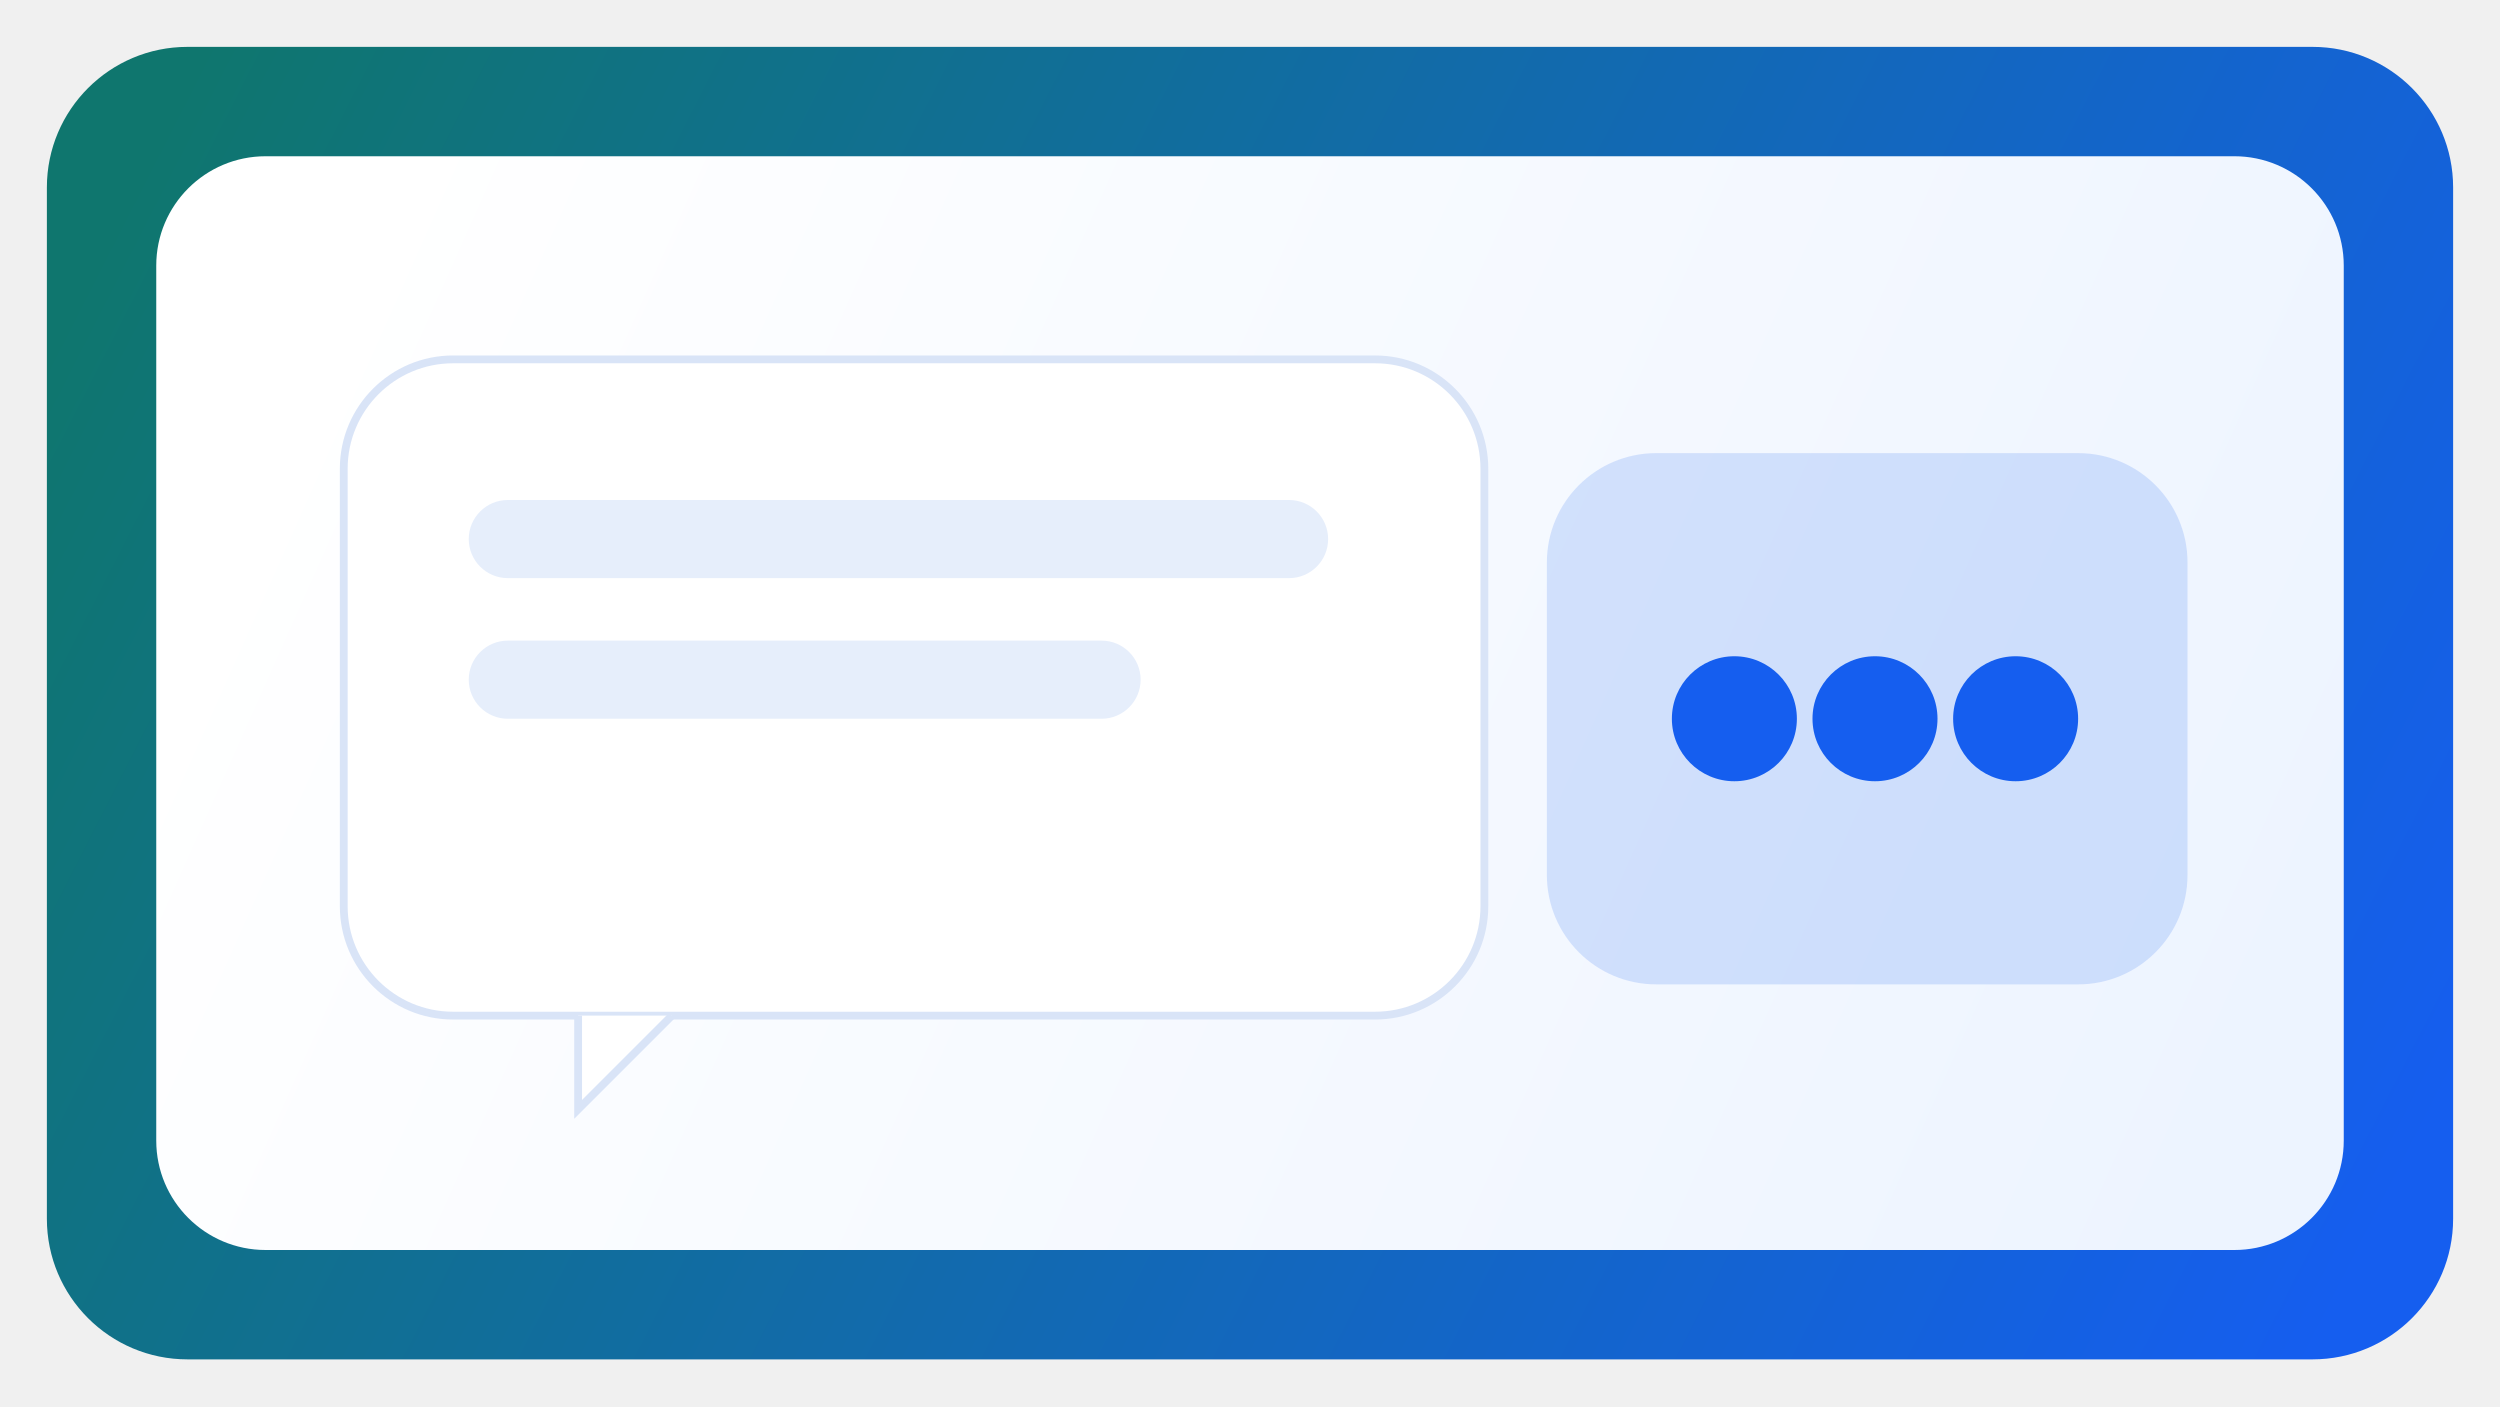
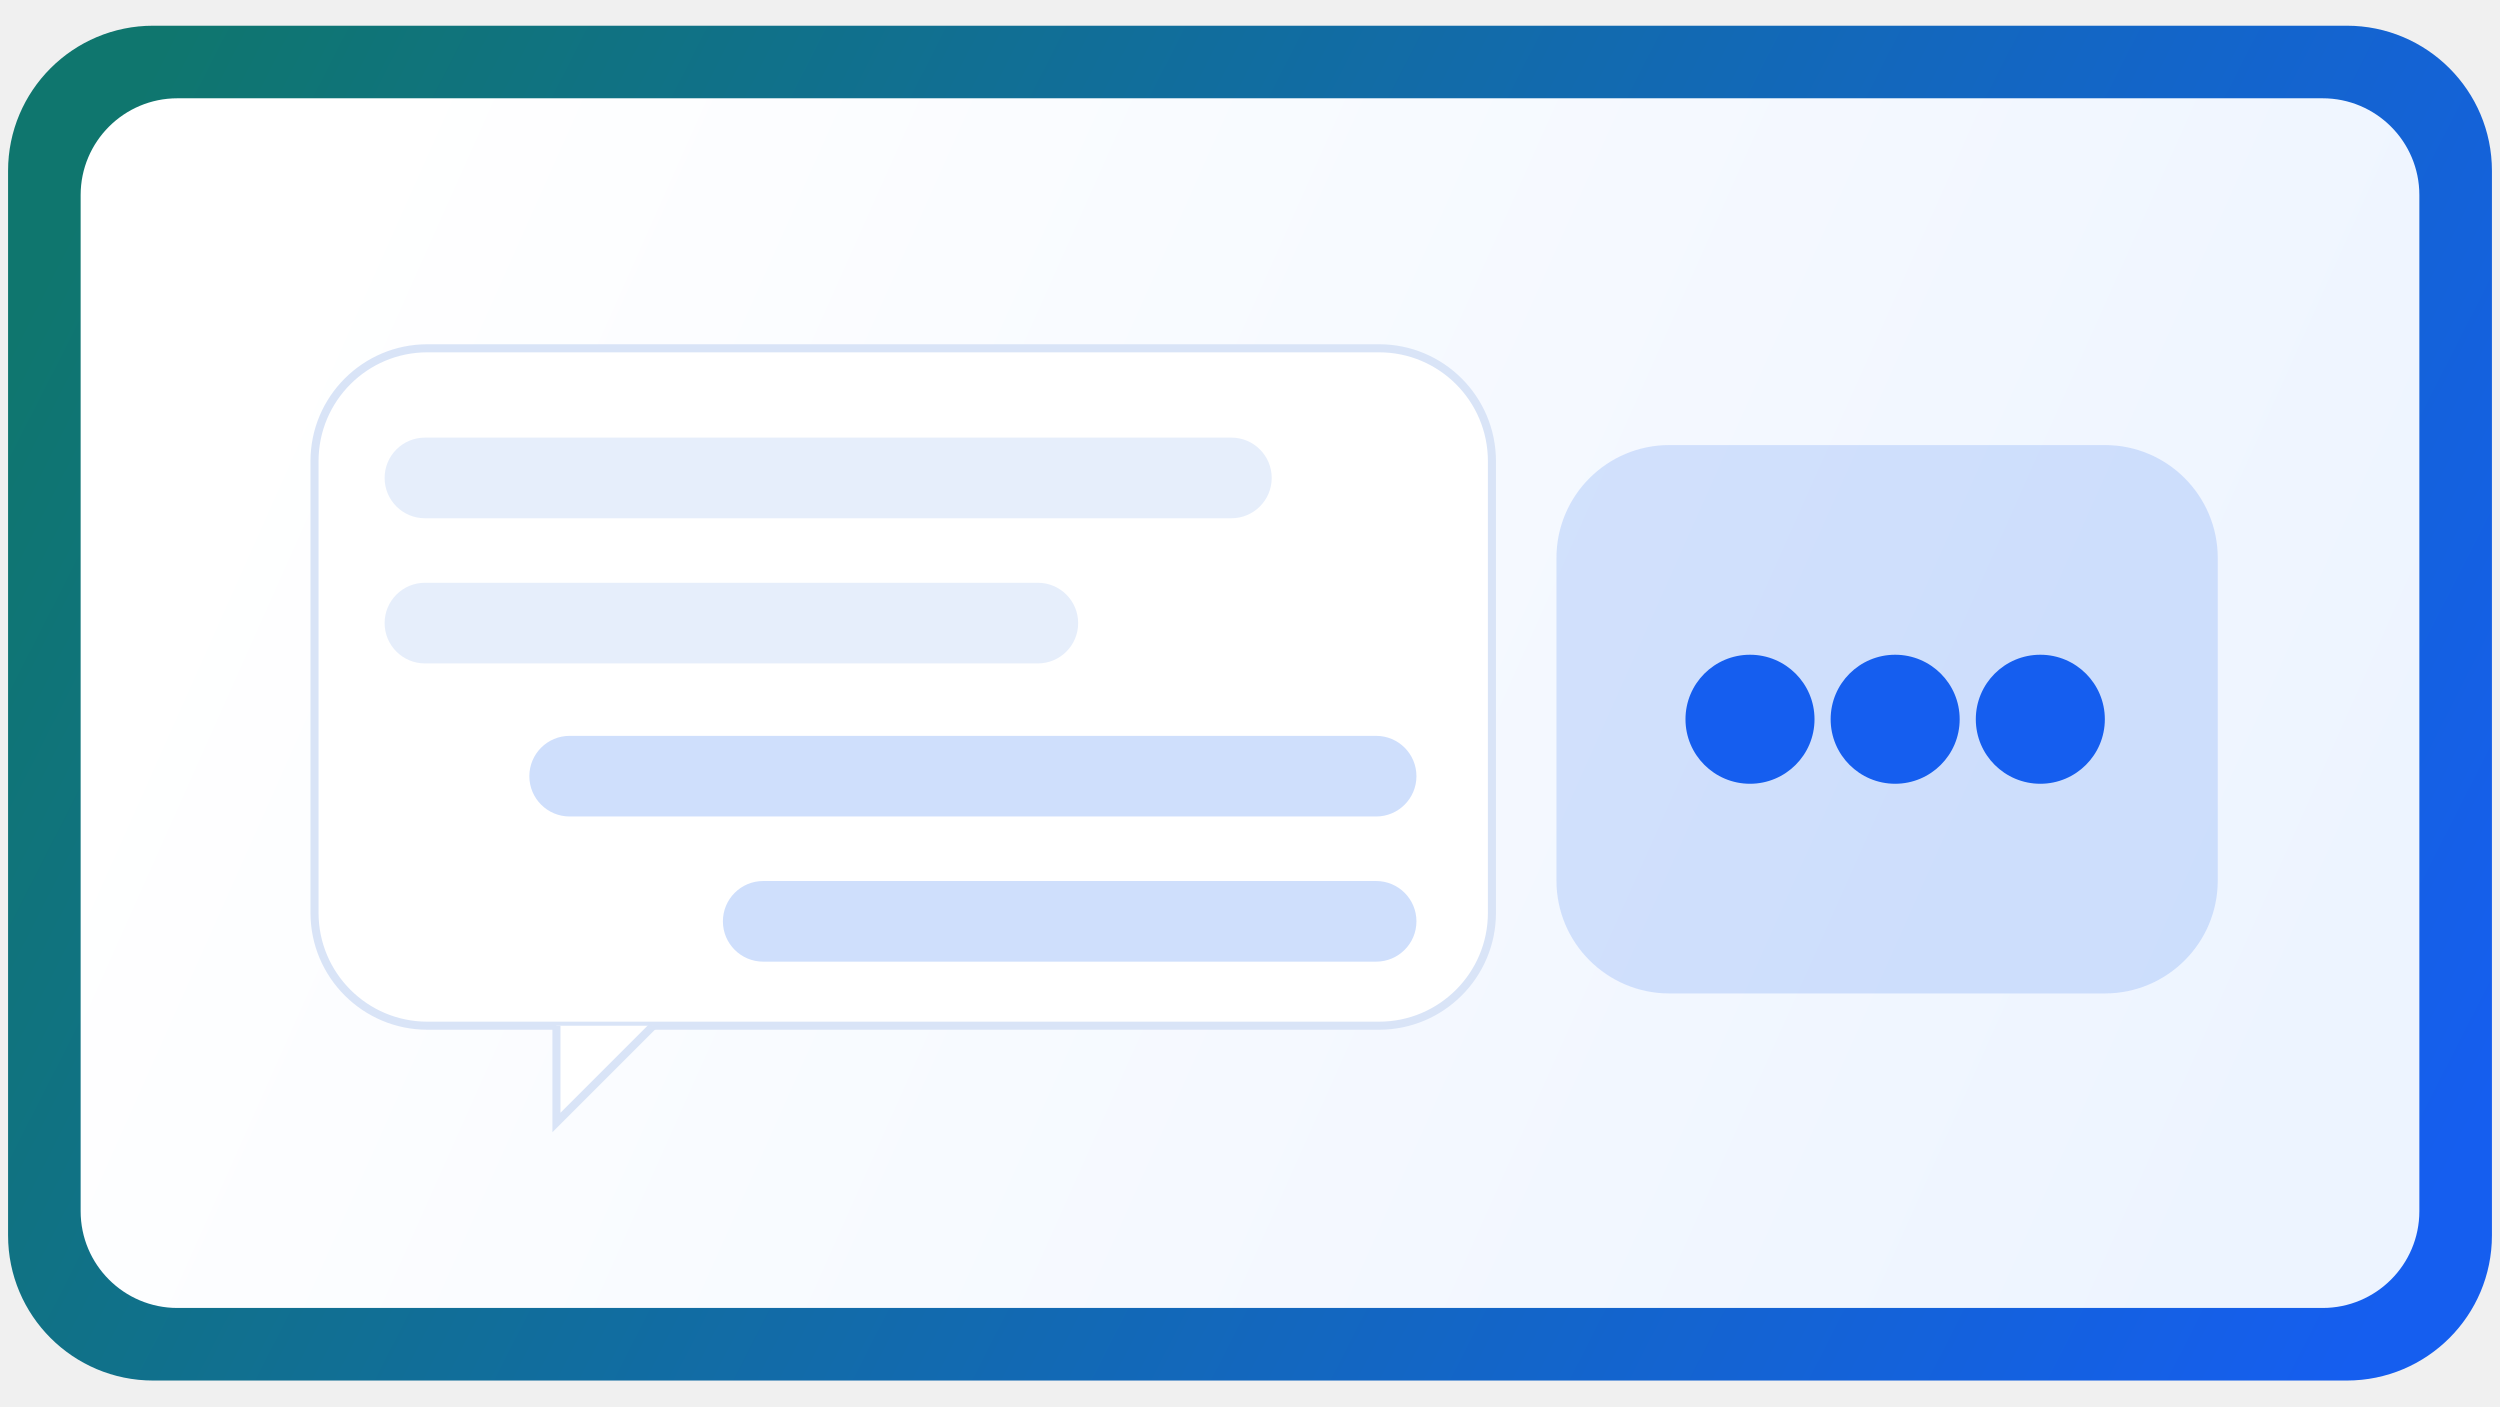
- <svg xmlns="http://www.w3.org/2000/svg" width="320" height="180" viewBox="0 0 320 180" fill="none">
+ <svg xmlns="http://www.w3.org/2000/svg" width="320" height="180" viewBox="5 3 310 174" fill="none">
  <defs>
    <linearGradient id="bg" x1="20" y1="18" x2="302" y2="162" gradientUnits="userSpaceOnUse">
      <stop stop-color="#0F766E" />
      <stop offset="1" stop-color="#155EEF" />
    </linearGradient>
    <linearGradient id="panel" x1="42" y1="40" x2="284" y2="148" gradientUnits="userSpaceOnUse">
      <stop stop-color="#FFFFFF" />
      <stop offset="1" stop-color="#EDF4FF" />
    </linearGradient>
  </defs>
  <rect x="6" y="6" width="308" height="168" rx="18" fill="url(#bg)" />
-   <rect x="20" y="20" width="280" height="140" rx="14" fill="url(#panel)" />
+   <rect x="15" y="15" width="290" height="150" rx="12" fill="url(#panel)" />
  <rect x="44" y="46" width="146" height="84" rx="14" fill="#FFFFFF" stroke="#D9E4F7" />
-   <rect x="60" y="64" width="110" height="10" rx="5" fill="#E6EEFB" />
-   <rect x="60" y="82" width="86" height="10" rx="5" fill="#E6EEFB" />
+   <rect x="52.692" y="57.077" width="110" height="10" rx="5" fill="#E6EEFB" />
+   <rect x="52.692" y="75.077" width="86" height="10" rx="5" fill="#E6EEFB" />
  <path d="M86 130L74 142V130" fill="#FFFFFF" stroke="#D9E4F7" />
  <rect x="198" y="58" width="82" height="68" rx="14" fill="#155EEF" opacity="0.16" />
  <circle cx="222" cy="92" r="8" fill="#155EEF" />
  <circle cx="240" cy="92" r="8" fill="#155EEF" />
  <circle cx="258" cy="92" r="8" fill="#155EEF" />
+   <rect x="70.639" y="94.058" width="110" height="10" rx="5" style="stroke-width: 1px; fill: rgb(207, 223, 252);" />
+   <rect x="94.639" y="112.058" width="86" height="10" rx="5" style="stroke-width: 1px; fill: rgb(207, 223, 252);" />
</svg>
